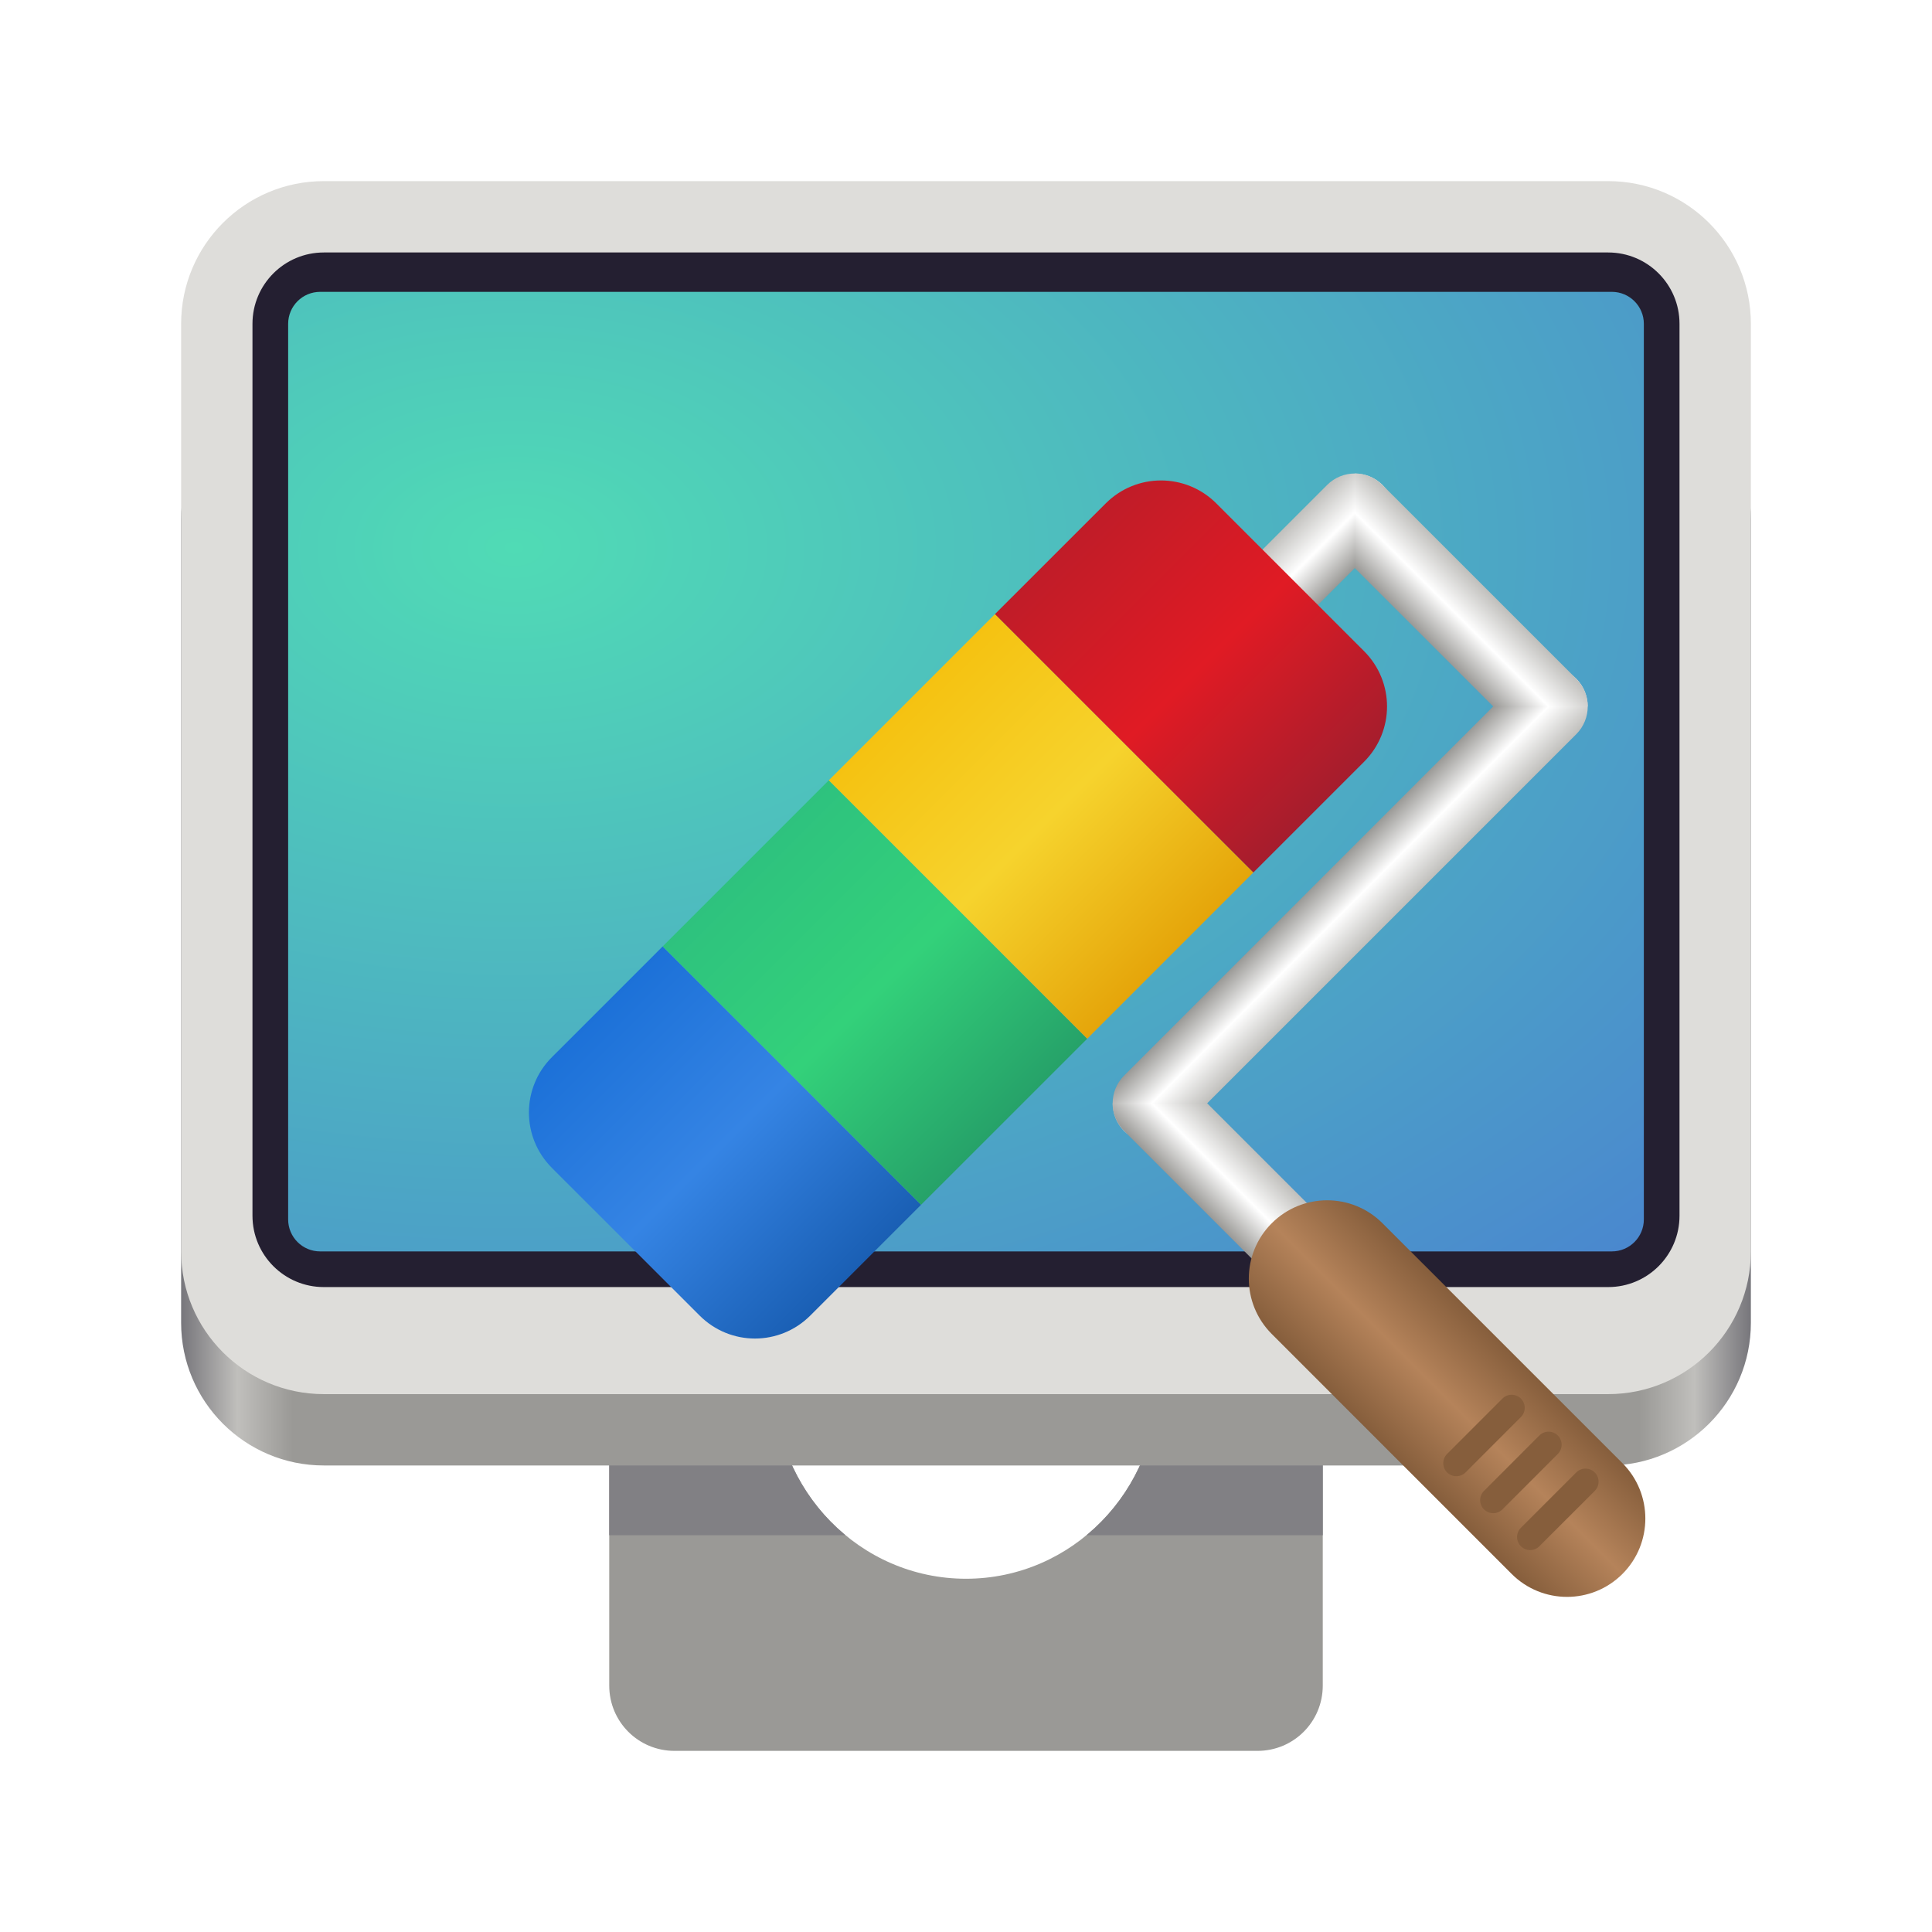
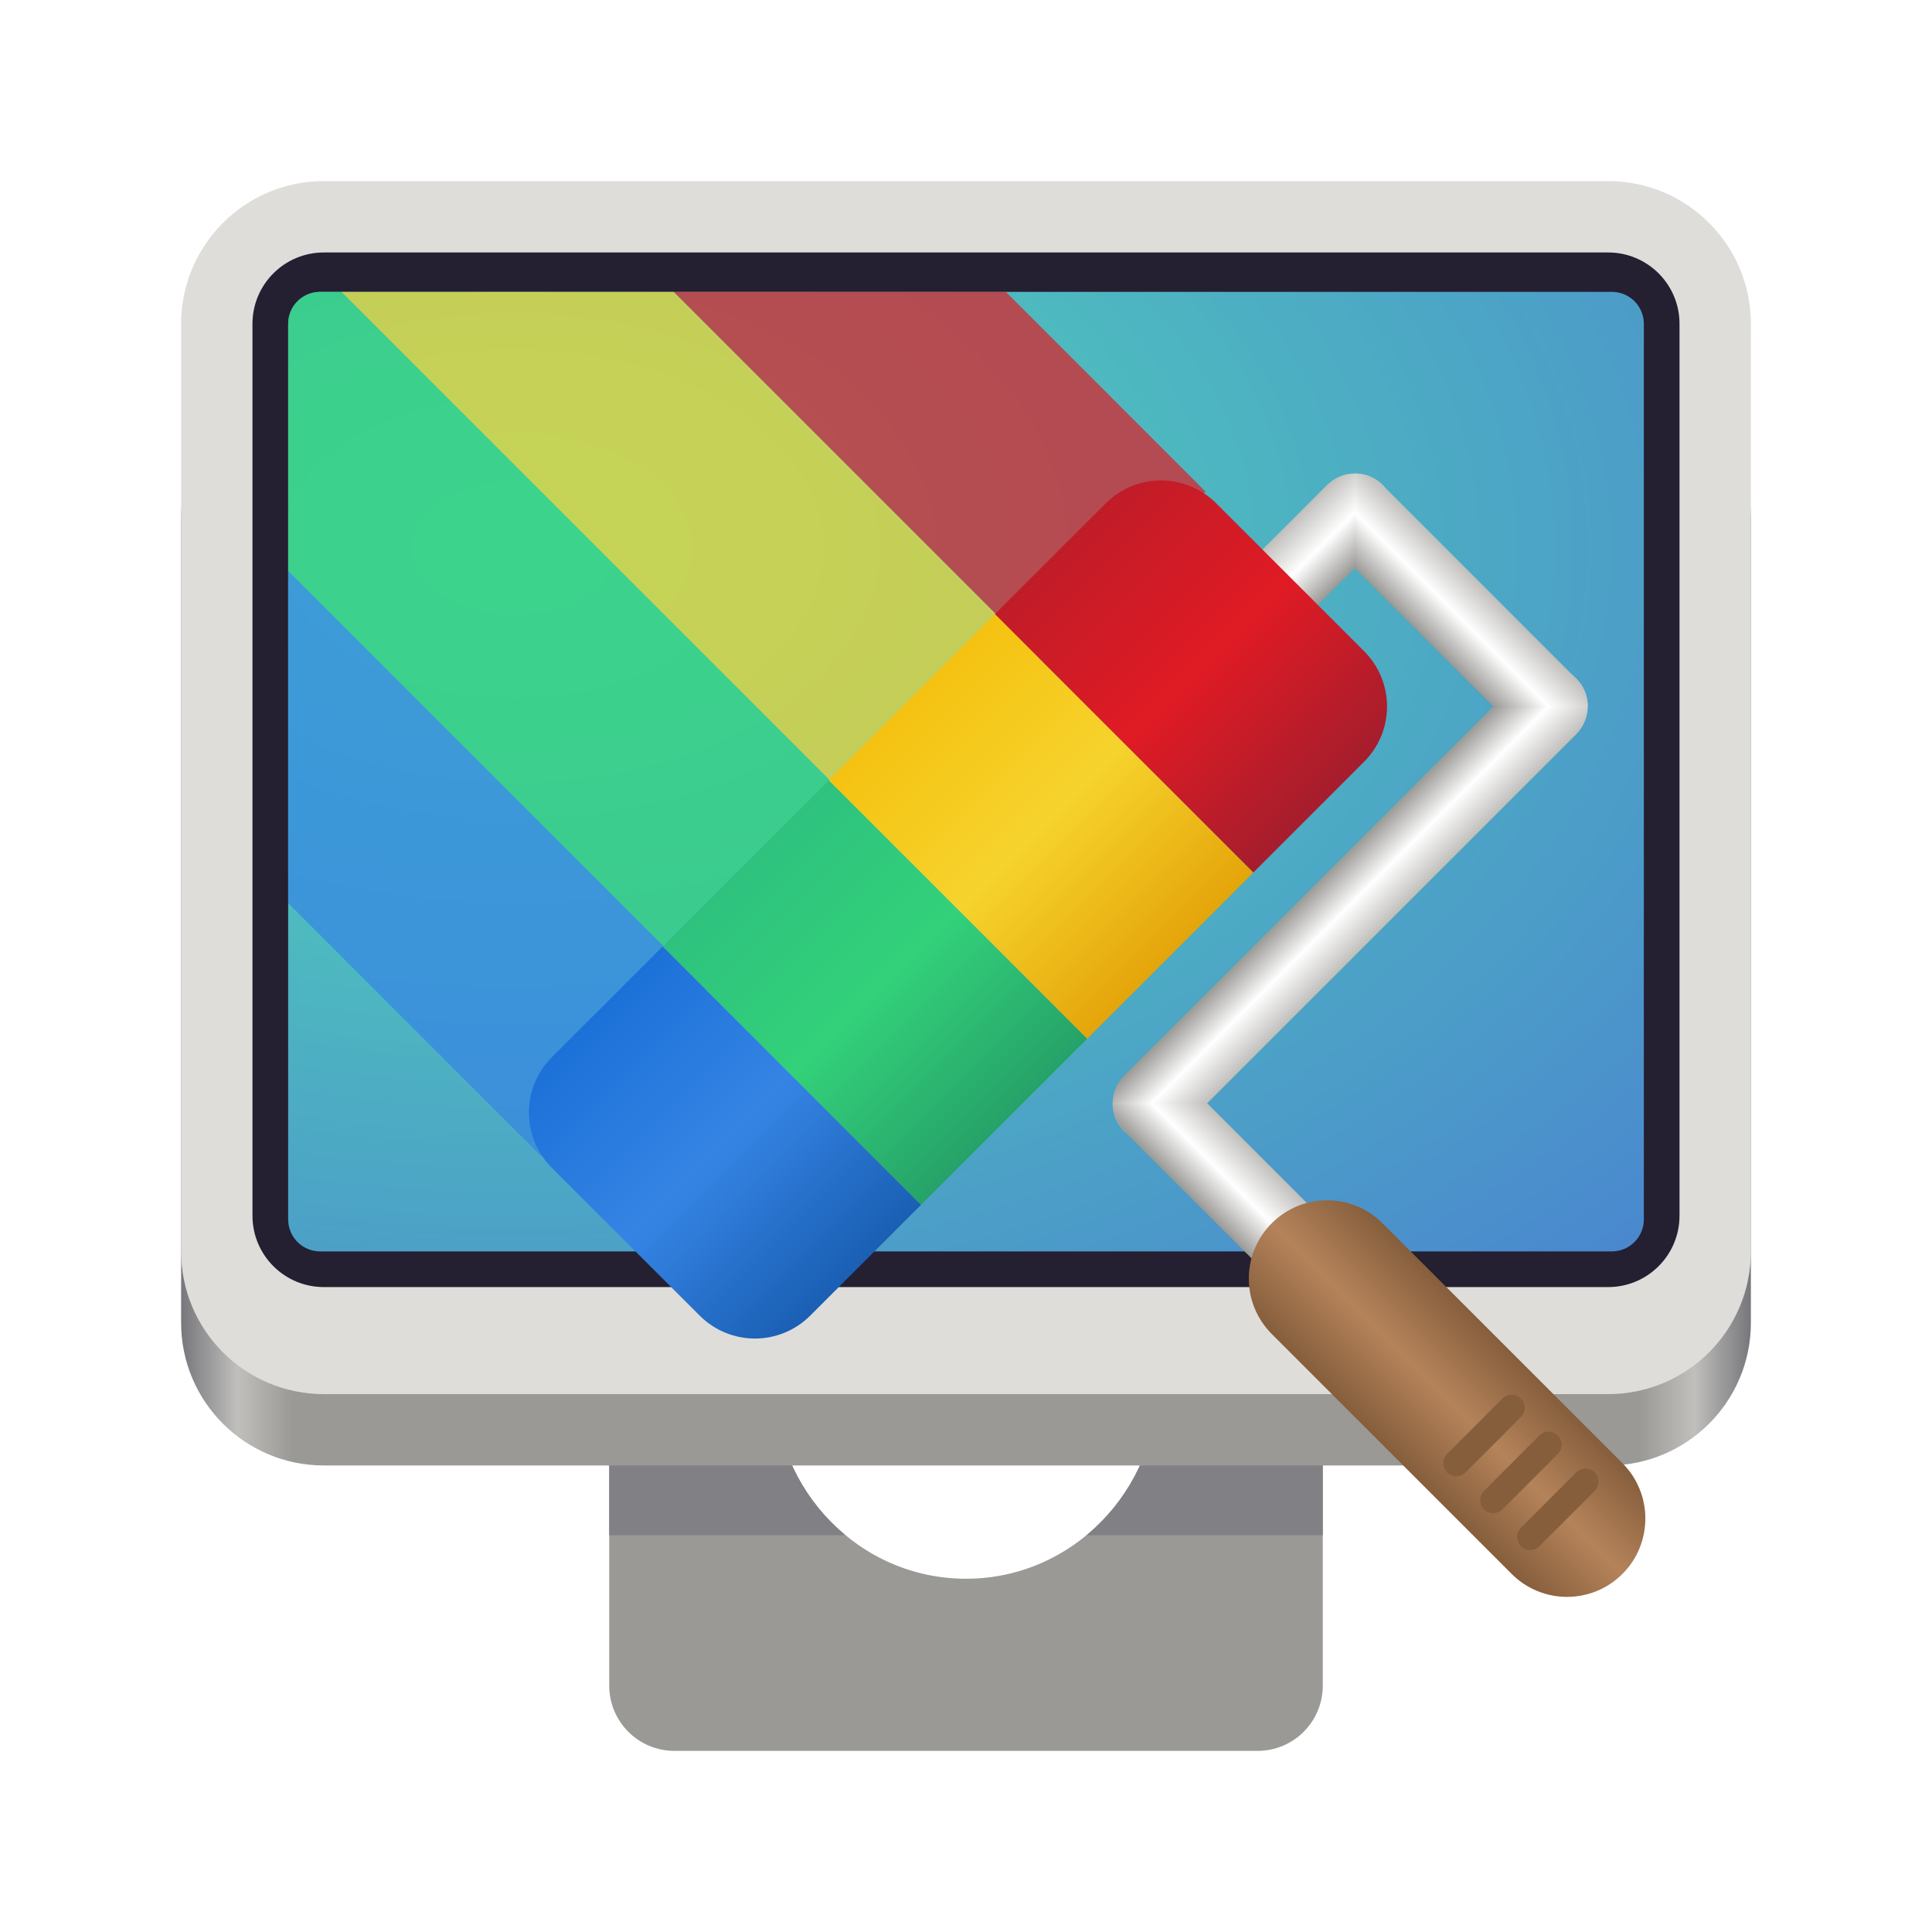
<svg xmlns="http://www.w3.org/2000/svg" xmlns:xlink="http://www.w3.org/1999/xlink" enable-background="new" height="128" viewBox="0 0 128 128" width="128" version="1.1" id="svg43">
  <defs id="defs47">
    <linearGradient id="linearGradient5362">
      <stop style="stop-color:#aaaaaa;stop-opacity:1;" offset="0" id="stop5360" />
    </linearGradient>
    <linearGradient xlink:href="#linearGradient12434" id="linearGradient12436" x1="403.496" y1="793.566" x2="678.909" y2="793.566" gradientUnits="userSpaceOnUse" />
    <linearGradient id="linearGradient12434">
      <stop style="stop-color:#9a9996;stop-opacity:1" offset="0" id="stop12430" />
      <stop style="stop-color:#c0bfbc;stop-opacity:1" offset="0.041" id="stop12442" />
      <stop style="stop-color:#9a9996;stop-opacity:1" offset="0.082" id="stop12444" />
      <stop style="stop-color:#77767b;stop-opacity:1" offset="0.899" id="stop12440" />
      <stop style="stop-color:#c0bfbc;stop-opacity:1" offset="0.953" id="stop12438" />
      <stop style="stop-color:#77767b;stop-opacity:1" offset="1" id="stop12432" />
    </linearGradient>
    <linearGradient xlink:href="#linearGradient2606" id="linearGradient2608" x1="928.742" y1="216.639" x2="1302.491" y2="216.639" gradientUnits="userSpaceOnUse" gradientTransform="matrix(1.014705,0,0,1,-13.66451,0)" />
    <linearGradient id="linearGradient2606">
      <stop style="stop-color:#3d3846;stop-opacity:1;" offset="0" id="stop2602" />
      <stop style="stop-color:#79718e;stop-opacity:1;" offset="0.028" id="stop3378" />
      <stop style="stop-color:#4e475a;stop-opacity:1;" offset="0.065" id="stop3380" />
      <stop style="stop-color:#716881;stop-opacity:1;" offset="0.938" id="stop3376" />
      <stop style="stop-color:#847a96;stop-opacity:1;" offset="0.972" id="stop3374" />
      <stop style="stop-color:#3d3846;stop-opacity:1;" offset="1" id="stop2604" />
    </linearGradient>
    <clipPath clipPathUnits="userSpaceOnUse" id="clipath_lpe_path-effect16003">
      <circle style="font-variation-settings:normal;display:none;opacity:1;vector-effect:none;fill:#77767b;fill-opacity:1;stroke:none;stroke-width:5.043;stroke-linecap:round;stroke-linejoin:miter;stroke-miterlimit:4;stroke-dasharray:none;stroke-dashoffset:0;stroke-opacity:1;marker:none;marker-start:none;marker-mid:none;marker-end:none;paint-order:normal;stop-color:#000000;stop-opacity:1" id="circle16013" cx="541.884" cy="647.726" r="73.976" />
      <path id="lpe_path-effect16003" style="font-variation-settings:normal;display:block;opacity:1;vector-effect:none;fill:#77767b;fill-opacity:1;stroke:none;stroke-width:5.043;stroke-linecap:round;stroke-linejoin:miter;stroke-miterlimit:4;stroke-dasharray:none;stroke-dashoffset:0;stroke-opacity:1;marker:none;marker-start:none;marker-mid:none;marker-end:none;paint-order:normal;stop-color:#000000;stop-opacity:1" class="powerclip" d="M 397.808,388.806 H 685.752 V 803.738 H 397.808 Z m 218.051,258.92 a 73.976,73.976 0 0 0 -73.976,-73.976 73.976,73.976 0 0 0 -73.976,73.976 73.976,73.976 0 0 0 73.976,73.976 73.976,73.976 0 0 0 73.976,-73.976 z" />
    </clipPath>
    <linearGradient xlink:href="#linearGradient6155" id="linearGradient16022" gradientUnits="userSpaceOnUse" gradientTransform="matrix(0.4274941,0,0,0.4195453,-1134.607,569.1507)" x1="2704.463" y1="-1148.187" x2="2868.169" y2="-1311.529" />
    <linearGradient id="linearGradient6155">
      <stop style="stop-color:#1c71d8;stop-opacity:1;" offset="0" id="stop6151" />
      <stop style="stop-color:#62a0ea;stop-opacity:1" offset="1" id="stop6153" />
    </linearGradient>
    <linearGradient id="w" gradientTransform="matrix(0.606092,-0.606092,0.74639,0.74639,-542.908,-84.13872)" gradientUnits="userSpaceOnUse" x1="483.447" x2="497.447" y1="288.671" y2="288.671">
      <stop offset="0" stop-color="#865e3c" id="stop1161" />
      <stop offset="0.5" stop-color="#b5835a" id="stop1163" />
      <stop offset="1" stop-color="#865e3c" id="stop1165" />
    </linearGradient>
    <linearGradient id="v" gradientTransform="matrix(1.06066,-1.06066,1.099944,1.099944,-209.8747,-184.3962)" gradientUnits="userSpaceOnUse" x1="82" x2="82" y1="47" y2="65">
      <stop offset="0" stop-color="#f5c211" id="stop1154" />
      <stop offset="0.5" stop-color="#f6d32d" id="stop1156" />
      <stop offset="1" stop-color="#e5a50a" id="stop1158" />
    </linearGradient>
    <linearGradient id="u" gradientTransform="matrix(1.06066,-1.06066,1.099944,1.099944,-197.1468,-197.1241)" gradientUnits="userSpaceOnUse" x1="82" x2="82" y1="47" y2="65">
      <stop offset="0" stop-color="#c01c28" id="stop1147" />
      <stop offset="0.5" stop-color="#e01b24" id="stop1149" />
      <stop offset="1" stop-color="#a51d2d" id="stop1151" />
    </linearGradient>
    <linearGradient id="t" gradientTransform="matrix(1.06066,-1.06066,1.099944,1.099944,-222.6026,-171.6683)" gradientUnits="userSpaceOnUse" x1="82" x2="82" y1="47" y2="65">
      <stop offset="0" stop-color="#2ec27e" id="stop1140" />
      <stop offset="0.5" stop-color="#33d17a" id="stop1142" />
      <stop offset="1" stop-color="#26a269" id="stop1144" />
    </linearGradient>
    <linearGradient id="s" gradientTransform="matrix(1.06066,-1.06066,1.099944,1.099944,-235.3306,-158.9404)" gradientUnits="userSpaceOnUse" x1="82" x2="82" y1="47" y2="65">
      <stop offset="0" stop-color="#1c71d8" id="stop1133" />
      <stop offset="0.5" stop-color="#3584e4" id="stop1135" />
      <stop offset="1" stop-color="#1a5fb4" id="stop1137" />
    </linearGradient>
    <linearGradient id="n" gradientUnits="userSpaceOnUse">
      <stop offset="0" stop-color="#9a9996" id="stop1122" />
      <stop offset="0.5" stop-color="#ffffff" id="stop1124" />
      <stop offset="1" stop-color="#c0bfbc" id="stop1126" />
    </linearGradient>
    <filter id="c" height="1" width="1" x="0" y="0">
      <feColorMatrix in="SourceGraphic" type="matrix" values="0 0 0 0 1 0 0 0 0 1 0 0 0 0 1 0 0 0 1 0" id="feColorMatrix1087" />
    </filter>
    <filter id="c-1" height="1" width="1" x="0" y="0">
      <feColorMatrix in="SourceGraphic" type="matrix" values="0 0 0 0 1 0 0 0 0 1 0 0 0 0 1 0 0 0 1 0" id="feColorMatrix1087-5" />
    </filter>
    <clipPath id="e-9">
      <path d="m 16,44 h 40 v 74 H 16 Z m 0,0" id="path1095-4" />
    </clipPath>
    <clipPath id="g-9">
      <path d="m 16,44 h 52 v 61 H 16 Z m 0,0" id="path1101-1" />
    </clipPath>
    <clipPath id="i-1">
      <path d="M 16,44 H 94 V 80 H 16 Z m 0,0" id="path1107-1" />
    </clipPath>
    <clipPath id="k-7">
      <path d="M 16,44 H 81 V 92 H 16 Z m 0,0" id="path1113-7" />
    </clipPath>
    <linearGradient xlink:href="#n" id="linearGradient3202" gradientTransform="matrix(-0.3630202,0.3630202,0.9171028,0.9171028,-104.2074,-193.9347)" x1="46" y1="232" x2="46" y2="228" />
    <linearGradient xlink:href="#n" id="linearGradient3204" gradientTransform="matrix(0.7260396,-0.7260396,-0.9171028,-0.9171028,268.5946,302.6766)" x1="46" y1="232" x2="46" y2="228" />
    <linearGradient xlink:href="#n" id="linearGradient3206" gradientTransform="matrix(-0.4967639,-0.4967639,-0.9171028,0.9171028,334.6262,-143.0353)" x1="46" y1="232" x2="46" y2="228" />
    <linearGradient xlink:href="#n" id="linearGradient3208" gradientTransform="matrix(-0.2963408,-0.2963408,-0.9171028,0.9171028,304.4984,-120.5817)" x1="46" y1="232" x2="46" y2="228" />
    <linearGradient xlink:href="#s" id="linearGradient3210" gradientUnits="userSpaceOnUse" gradientTransform="matrix(0.9171028,-0.9171028,0.9510698,0.9510698,-81.50086,98.70624)" x1="82" y1="47" x2="82" y2="65" />
    <linearGradient xlink:href="#t" id="linearGradient3212" gradientUnits="userSpaceOnUse" gradientTransform="matrix(0.9171028,-0.9171028,0.9510698,0.9510698,-70.49561,87.70101)" x1="82" y1="47" x2="82" y2="65" />
    <linearGradient xlink:href="#u" id="linearGradient3214" gradientUnits="userSpaceOnUse" gradientTransform="matrix(0.9171028,-0.9171028,0.9510698,0.9510698,-48.48515,65.69053)" x1="82" y1="47" x2="82" y2="65" />
    <linearGradient xlink:href="#v" id="linearGradient3216" gradientUnits="userSpaceOnUse" gradientTransform="matrix(0.9171028,-0.9171028,0.9510698,0.9510698,-59.49038,76.69577)" x1="82" y1="47" x2="82" y2="65" />
    <linearGradient xlink:href="#w" id="linearGradient3218" gradientUnits="userSpaceOnUse" gradientTransform="matrix(0.5240592,-0.5240592,0.6453683,0.6453683,-347.4486,163.3837)" x1="483.447" y1="288.671" x2="497.447" y2="288.671" />
    <clipPath clipPathUnits="userSpaceOnUse" id="clipath_lpe_path-effect1303">
      <circle style="font-variation-settings:normal;display:none;opacity:1;vector-effect:none;fill:#77767b;fill-opacity:1;stroke:none;stroke-width:5.043;stroke-linecap:round;stroke-linejoin:miter;stroke-miterlimit:4;stroke-dasharray:none;stroke-dashoffset:0;stroke-opacity:1;marker:none;marker-start:none;marker-mid:none;marker-end:none;paint-order:normal;stop-color:#000000;stop-opacity:1" id="circle1305" cx="541.884" cy="647.726" r="73.976" />
      <path id="lpe_path-effect1303" style="font-variation-settings:normal;display:block;opacity:1;vector-effect:none;fill:#77767b;fill-opacity:1;stroke:none;stroke-width:5.043;stroke-linecap:round;stroke-linejoin:miter;stroke-miterlimit:4;stroke-dasharray:none;stroke-dashoffset:0;stroke-opacity:1;marker:none;marker-start:none;marker-mid:none;marker-end:none;paint-order:normal;stop-color:#000000;stop-opacity:1" class="powerclip" d="m 399.306,389.64 h 285.156 v 401.98 h -285.156 z m 216.554,258.086 a 73.976,73.976 0 0 0 -73.976,-73.976 73.976,73.976 0 0 0 -73.976,73.976 73.976,73.976 0 0 0 73.976,73.976 73.976,73.976 0 0 0 73.976,-73.976 z" />
    </clipPath>
    <linearGradient y2="-449.394" x2="536.596" y1="-449.394" x1="88.596" gradientTransform="matrix(0.2321428,0,0,0.2373065,-8.566878,203.735)" gradientUnits="userSpaceOnUse" id="linearGradient1064" xlink:href="#linearGradient1078" />
    <linearGradient id="linearGradient1078">
      <stop style="stop-color:#77767b;stop-opacity:1" offset="0" id="stop1066" />
      <stop id="stop1068" offset="0.036" style="stop-color:#c0bfbc;stop-opacity:1" />
      <stop style="stop-color:#9a9996;stop-opacity:1" offset="0.071" id="stop1070" />
      <stop id="stop1072" offset="0.929" style="stop-color:#9a9996;stop-opacity:1" />
      <stop style="stop-color:#c0bfbc;stop-opacity:1" offset="0.964" id="stop1074" />
      <stop style="stop-color:#77767b;stop-opacity:1" offset="1" id="stop1076" />
    </linearGradient>
    <radialGradient r="225" fy="-60.348" fx="106.667" cy="-60.348" cx="106.667" gradientTransform="matrix(0.4692255,0,0,0.3013854,-15.99011,54.47648)" gradientUnits="userSpaceOnUse" id="radialGradient1018" xlink:href="#linearGradient6826" />
    <linearGradient id="linearGradient6826">
      <stop id="stop6822" offset="0" style="stop-color:#50dbb5;stop-opacity:1;" />
      <stop id="stop6824" offset="1" style="stop-color:#4a86cf;stop-opacity:1" />
    </linearGradient>
    <clipPath clipPathUnits="userSpaceOnUse" id="clipPath1134">
      <g id="g1138">
        <path d="m 26.008,19.336 h 83.007 c 3.82,0 6.917,3.097 6.917,6.917 v 62.255 c 0,3.82 -3.097,6.917 -6.917,6.917 H 26.008 c -3.82,0 -6.917,-3.097 -6.917,-6.917 V 26.253 c 0,-3.82 3.097,-6.917 6.917,-6.917 z m 0,0" id="path1136" style="stroke-width:0.865" />
      </g>
    </clipPath>
    <clipPath clipPathUnits="userSpaceOnUse" id="clipPath1145">
      <g id="g1149">
        <path d="m 26.008,19.336 h 83.007 c 3.82,0 6.917,3.097 6.917,6.917 v 62.255 c 0,3.82 -3.097,6.917 -6.917,6.917 H 26.008 c -3.82,0 -6.917,-3.097 -6.917,-6.917 V 26.253 c 0,-3.82 3.097,-6.917 6.917,-6.917 z m 0,0" id="path1147" style="stroke-width:0.865" />
      </g>
    </clipPath>
    <clipPath clipPathUnits="userSpaceOnUse" id="clipPath1156">
      <g id="g1160">
        <path d="m 26.008,19.336 h 83.007 c 3.82,0 6.917,3.097 6.917,6.917 v 62.255 c 0,3.82 -3.097,6.917 -6.917,6.917 H 26.008 c -3.82,0 -6.917,-3.097 -6.917,-6.917 V 26.253 c 0,-3.82 3.097,-6.917 6.917,-6.917 z m 0,0" id="path1158" style="stroke-width:0.865" />
      </g>
    </clipPath>
    <clipPath clipPathUnits="userSpaceOnUse" id="clipPath1167">
      <g id="g1171">
        <path d="m 26.008,19.336 h 83.007 c 3.82,0 6.917,3.097 6.917,6.917 v 62.255 c 0,3.82 -3.097,6.917 -6.917,6.917 H 26.008 c -3.82,0 -6.917,-3.097 -6.917,-6.917 V 26.253 c 0,-3.82 3.097,-6.917 6.917,-6.917 z m 0,0" id="path1169" style="stroke-width:0.865" />
      </g>
    </clipPath>
+     <clipPath clipPathUnits="userSpaceOnUse" id="clipPath1134-3">
+       <g id="g1138-6">
+         <path d="m 26.008,19.336 h 83.007 c 3.82,0 6.917,3.097 6.917,6.917 v 62.255 c 0,3.82 -3.097,6.917 -6.917,6.917 H 26.008 c -3.82,0 -6.917,-3.097 -6.917,-6.917 V 26.253 c 0,-3.82 3.097,-6.917 6.917,-6.917 z m 0,0" id="path1136-7" style="stroke-width:0.865" />
+       </g>
+     </clipPath>
+     <radialGradient r="225" fy="-60.348" fx="106.667" cy="-60.348" cx="106.667" gradientTransform="matrix(0.4692255,0,0,0.3013854,-254.3578,94.10137)" gradientUnits="userSpaceOnUse" id="radialGradient1018-7" xlink:href="#linearGradient6826" />
  </defs>
  <linearGradient id="linearGradient965" gradientUnits="userSpaceOnUse" x1="48" x2="464" y1="44" y2="44" gradientTransform="matrix(0.25,0,0,0.25,0,53)">
    <stop offset="0" stop-color="#77767b" id="stop2" style="stop-color:#c64600;stop-opacity:1" />
    <stop offset=".05" stop-color="#c0bfbc" id="stop4" style="stop-color:#ff7800;stop-opacity:1" />
    <stop offset=".1" stop-color="#9a9996" id="stop6" style="stop-color:#e01b24;stop-opacity:1" />
    <stop offset=".9" stop-color="#9a9996" id="stop8" style="stop-color:#ff7800;stop-opacity:1" />
    <stop offset=".95" stop-color="#c0bfbc" id="stop10" style="stop-color:#f9f06b;stop-opacity:1" />
    <stop offset="1" stop-color="#77767b" id="stop12" style="stop-color:#f5c211;stop-opacity:1" />
  </linearGradient>
  <radialGradient id="radialGradient1030" cx="64" cy="194.19" gradientTransform="matrix(-4.7273 .00000079 -.0000003 -1.6364 238.55 49.766)" gradientUnits="userSpaceOnUse" r="44">
    <stop offset="0" stop-color="#fff" id="stop15" />
    <stop offset="1" stop-color="#fff" stop-opacity=".094" id="stop17" />
  </radialGradient>
  <linearGradient id="linearGradient1950" gradientUnits="userSpaceOnUse" x1="70.347" x2="70.347" y1="245.4" y2="269.14" xlink:href="#radialGradient1030">
    <stop offset="0" stop-color="#2d2839" id="stop20" />
    <stop offset="1" stop-color="#282433" id="stop22" />
  </linearGradient>
  <g id="layer3" style="display:inline" />
  <g id="g973-5" clip-path="url(#clipath_lpe_path-effect1303)" transform="matrix(0.1718033,0,0,0.1756637,-29.09739,-22.18074)" style="display:inline;stroke-width:1.188;enable-background:new">
    <path style="font-variation-settings:normal;opacity:1;fill:#9a9996;fill-opacity:1;stroke:none;stroke-width:5.991;stroke-linecap:round;stroke-linejoin:miter;stroke-miterlimit:4;stroke-dasharray:none;stroke-dashoffset:0;stroke-opacity:1;marker:none;marker-start:none;marker-mid:none;marker-end:none;paint-order:normal;stop-color:#000000;stop-opacity:1" id="rect257-3" width="275.156" height="310.646" x="404.306" y="475.975" rx="25.176" ry="24.623" d="m 429.482,475.975 h 224.804 c 13.947,0 25.176,10.982 25.176,24.623 v 261.4 c 0,13.641 -11.228,24.623 -25.176,24.623 H 429.482 c -13.947,0 -25.176,-10.982 -25.176,-24.623 V 500.598 c 0,-13.641 11.228,-24.623 25.176,-24.623 z" />
    <path style="fill:#818084;fill-opacity:1;stroke-width:1.188;stroke-linecap:round;stop-color:#000000" id="rect101-5" width="275.156" height="310.646" x="404.306" y="394.64" rx="0" ry="0" d="m 404.306,394.64 h 275.156 v 310.646 h -275.156 z" />
  </g>
  <rect style="display:inline;fill:url(#linearGradient1064);fill-opacity:1;stroke:none;stroke-width:0.295;stroke-linecap:butt;stroke-linejoin:miter;stroke-miterlimit:4;stroke-dasharray:none;stroke-dashoffset:0;stroke-opacity:1;marker:none;marker-start:none;marker-mid:none;marker-end:none;paint-order:normal;enable-background:new" id="rect1048" width="104" height="72.141" x="12" y="24.95" rx="9.455" ry="9.455" />
  <rect ry="9.455" rx="9.455" y="12" x="12" height="80.364" width="104" id="rect929-36-9" style="display:inline;fill:#deddda;fill-opacity:1;stroke:none;stroke-width:0.295;stroke-linecap:butt;stroke-linejoin:miter;stroke-miterlimit:4;stroke-dasharray:none;stroke-dashoffset:0;stroke-opacity:1;marker:none;marker-start:none;marker-mid:none;marker-end:none;paint-order:normal;enable-background:new" />
  <rect ry="4.727" y="16.727" x="16.727" height="68.545" width="94.545" id="rect946-0-7" style="display:inline;fill:#241f31;fill-opacity:1;stroke:none;stroke-width:0.013px;stroke-linecap:butt;stroke-linejoin:miter;stroke-miterlimit:4;stroke-dasharray:none;stroke-dashoffset:0;stroke-opacity:1;marker:none;marker-start:none;marker-mid:none;marker-end:none;paint-order:normal;enable-background:new" rx="4.727" />
  <rect style="display:inline;fill:url(#radialGradient1018);fill-opacity:1;stroke:none;stroke-width:0.591;stroke-linecap:butt;stroke-linejoin:bevel;stroke-miterlimit:4;stroke-dasharray:0.591, 1.182;stroke-dashoffset:0;stroke-opacity:0.949;marker:none;marker-start:none;marker-mid:none;marker-end:none;paint-order:normal;enable-background:new" id="rect1012" width="89.818" height="63.573" x="19.091" y="19.336" rx="2.119" ry="2.119" />
-   <path d="M -16.714,24.095 -5.71,13.087 52.985,71.782 41.981,82.786 Z m 0,0" fill="#3584e4" id="path1182-8" style="stroke-width:0.865;opacity:0.7" clip-path="url(#clipPath1167)" />
-   <path d="M -5.71,13.087 5.297,2.083 63.992,60.778 52.985,71.782 Z m 0,0" fill="#33d17a" id="path1188-1" style="stroke-width:0.865;opacity:0.7" clip-path="url(#clipPath1156)" />
-   <path d="m 16.301,-8.921 11.004,-11.007 58.695,58.695 -11.004,11.004 z m 0,0" fill="#e01b24" id="path1194-9" style="stroke-width:0.865;opacity:0.7" clip-path="url(#clipPath1134)" />
-   <path d="M 5.297,2.083 16.301,-8.921 74.996,49.771 63.992,60.778 Z m 0,0" fill="#f6d32d" id="path1200-8" style="stroke-width:0.865;opacity:0.7" clip-path="url(#clipPath1145)" />
  <path d="m 87.925,32.13 -7.336,7.339 c -1.013,1.013 -1.013,2.655 0,3.668 1.013,1.013 2.655,1.013 3.668,0 l 7.336,-7.336 c 1.013,-1.013 1.013,-2.658 0,-3.671 -1.013,-1.013 -2.655,-1.013 -3.668,0 z m 0,0" fill="url(#o)" id="path1208-1" style="display:inline;fill:url(#linearGradient3202);stroke-width:0.865" />
  <path d="M 78.144,74.93 104.435,48.639 c 1.01,-1.013 1.01,-2.655 0,-3.668 -1.013,-1.013 -2.658,-1.013 -3.671,0 L 74.476,71.262 c -1.013,1.013 -1.013,2.655 0,3.668 1.01,1.013 2.655,1.013 3.668,0 z m 0,0" fill="url(#p)" id="path1210-0" style="display:inline;fill:url(#linearGradient3204);stroke-width:0.865" />
  <path d="m 89.759,31.37 v 6.265 l 9.173,9.17 h 6.262 c 0,-0.662 -0.253,-1.327 -0.76,-1.834 L 91.593,32.133 C 91.087,31.623 90.421,31.37 89.759,31.37 Z m 0,0" fill="url(#q)" id="path1212-3" style="display:inline;fill:url(#linearGradient3206);stroke-width:0.865" />
  <path d="m 79.978,73.096 h -6.265 c 0,0.662 0.253,1.327 0.763,1.834 l 8.559,8.559 c 1.017,1.017 2.651,1.017 3.668,0 1.017,-1.017 1.017,-2.651 0,-3.668 z m 0,0" fill="url(#r)" id="path1214-0" style="display:inline;fill:url(#linearGradient3208);stroke-width:0.865" />
+   <path id="rect1069" style="opacity:0.7;fill:#e01b24;fill-opacity:1;stroke-width:0.668;stroke-linecap:square;stroke-linejoin:round;stroke-miterlimit:1.5;paint-order:stroke fill markers" d="M 66.636,19.336 H 44.626 l 24.238,24.238 11.006,-11.004 z" />
+   <path id="rect1069-3" style="opacity:0.7;fill:#f6d32d;fill-opacity:1;stroke-width:0.668;stroke-linecap:square;stroke-linejoin:round;stroke-miterlimit:1.5;paint-order:stroke fill markers" d="M 44.626,19.336 H 22.616 l 35.244,35.244 11.004,-11.006 z" />
+   <path id="rect1069-3-5" style="opacity:0.7;fill:#33d17a;fill-opacity:1;stroke-width:0.668;stroke-linecap:square;stroke-linejoin:round;stroke-miterlimit:1.5;paint-order:stroke fill markers" d="m 22.616,19.336 h -1.408 c -0.147,0 -0.29,0.015 -0.428,0.043 -0.138,0.028 -0.272,0.07 -0.398,0.123 -0.127,0.053 -0.247,0.119 -0.359,0.195 -0.113,0.076 -0.217,0.162 -0.312,0.258 -0.096,0.096 -0.184,0.2 -0.26,0.312 -0.076,0.113 -0.14,0.234 -0.193,0.361 -0.053,0.127 -0.095,0.26 -0.123,0.398 -0.028,0.138 -0.043,0.281 -0.043,0.428 v 16.367 l 27.764,27.764 11.006,-11.006 z" />
+   <path id="path3144" style="opacity:0.7;fill:#3584e4;fill-opacity:1;stroke-width:0.668;stroke-linecap:square;stroke-linejoin:round;stroke-miterlimit:1.5;paint-order:stroke fill markers" d="M 19.091,37.822 V 59.834 L 35.849,76.591 46.855,65.586 Z" />
  <path d="m 36.566,70.039 3.671,-3.668 3.668,-3.671 17.117,17.121 -7.336,7.336 c -2.033,2.033 -5.306,2.033 -7.336,0 l -9.785,-9.781 c -2.03,-2.033 -2.03,-5.306 0,-7.336 z m 0,0" fill="url(#s)" id="path1216-4" style="display:inline;fill:url(#linearGradient3210);stroke-width:0.865" />
  <path d="M 43.906,62.7 54.91,51.696 72.031,68.817 61.023,79.821 Z m 0,0" fill="url(#t)" id="path1218-4" style="display:inline;fill:url(#linearGradient3212);stroke-width:0.865" />
  <path d="m 69.582,37.024 3.671,-3.668 c 2.03,-2.033 5.303,-2.033 7.336,0 l 9.781,9.781 c 2.033,2.033 2.033,5.303 0,7.336 l -7.336,7.336 -17.121,-17.117 z m 0,0" fill="url(#u)" id="path1220-4" style="display:inline;fill:url(#linearGradient3214);stroke-width:0.865" />
  <path d="M 54.91,51.696 65.914,40.692 83.035,57.809 72.031,68.817 Z m 0,0" fill="url(#v)" id="path1222-4" style="display:inline;fill:url(#linearGradient3216);stroke-width:0.865" />
  <path d="m 84.257,81.043 c 2.027,-2.027 5.31,-2.027 7.336,0 l 15.898,15.895 c 2.023,2.027 2.023,5.313 0,7.339 -2.027,2.027 -5.313,2.027 -7.339,0 L 84.257,88.379 c -2.027,-2.027 -2.027,-5.31 0,-7.336 z m 0,0" fill="url(#w)" id="path1224-7" style="display:inline;fill:url(#linearGradient3218);stroke-width:0.865" />
  <path d="m 95.873,96.327 3.668,-3.668 c 0.338,-0.338 0.885,-0.338 1.223,0 0.338,0.338 0.338,0.885 0,1.223 l -3.668,3.671 c -0.338,0.334 -0.885,0.334 -1.223,0 -0.338,-0.338 -0.338,-0.888 0,-1.226 z m 0,0" id="path1226-3" style="fill:#865e3c;stroke-width:0.865" />
  <path d="m 98.318,98.776 3.668,-3.671 c 0.338,-0.338 0.885,-0.338 1.223,0 0.338,0.338 0.338,0.885 0,1.223 l -3.668,3.671 c -0.338,0.338 -0.885,0.338 -1.223,0 -0.338,-0.338 -0.338,-0.885 0,-1.223 z m 0,0" id="path1228-1" style="fill:#865e3c;stroke-width:0.865" />
  <path d="m 100.763,101.221 3.668,-3.668 c 0.338,-0.338 0.888,-0.338 1.226,0 0.338,0.334 0.338,0.885 0,1.223 l -3.671,3.668 c -0.338,0.338 -0.885,0.338 -1.223,0 -0.338,-0.338 -0.338,-0.885 0,-1.223 z m 0,0" id="path1230-7" style="fill:#865e3c;stroke-width:0.865" />
+   <g id="g2926-6" transform="matrix(0.7071068,-0.7071068,0.7529781,0.7529781,-41.37033,169.1376)">
+     <path id="rect1069-2" style="opacity:0.7;fill:#e01b24;fill-opacity:1;stroke-width:0.648;stroke-linecap:square;stroke-linejoin:round;stroke-miterlimit:1.5;paint-order:stroke fill markers" d="m -100.991,0.534 h 15.564 V 49.366 h -15.564 z" />
+     <path id="rect1069-3-9" style="opacity:0.7;fill:#f6d32d;fill-opacity:1;stroke-width:0.648;stroke-linecap:square;stroke-linejoin:round;stroke-miterlimit:1.5;paint-order:stroke fill markers" d="m -116.555,0.534 h 15.564 V 49.366 h -15.564 z" />
+     <path id="rect1069-3-5-1" style="opacity:0.7;fill:#33d17a;fill-opacity:1;stroke-width:0.648;stroke-linecap:square;stroke-linejoin:round;stroke-miterlimit:1.5;paint-order:stroke fill markers" d="m -132.119,0.534 h 15.564 V 49.366 h -15.564 z" />
+     <path id="path2920-2" style="opacity:0.7;fill:#3584e4;fill-opacity:1;stroke-width:0.648;stroke-linecap:square;stroke-linejoin:round;stroke-miterlimit:1.5;paint-order:stroke fill markers" d="m -147.683,0.534 h 15.564 V 49.366 h -15.564 z" />
+   </g>
</svg>
